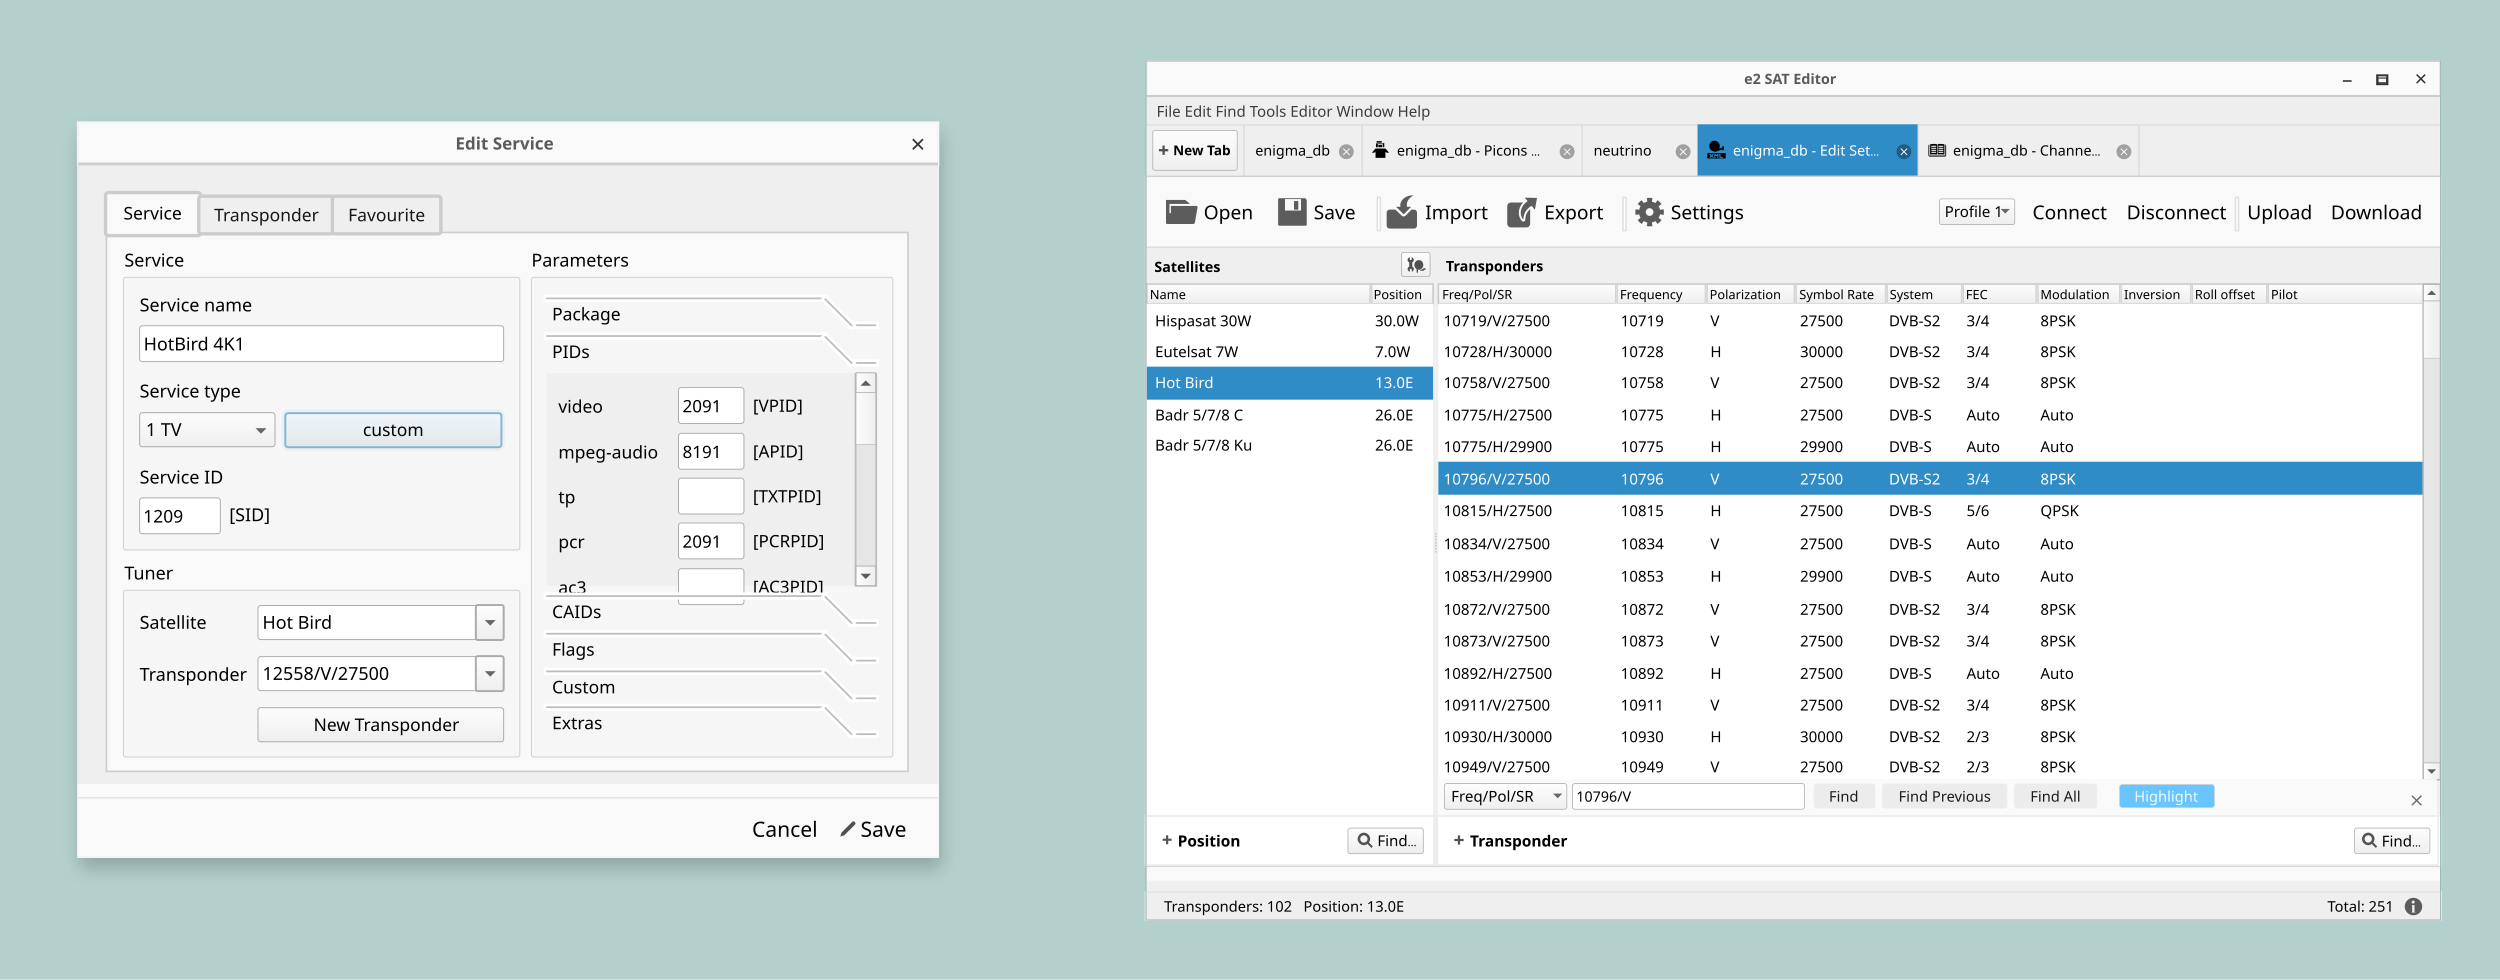
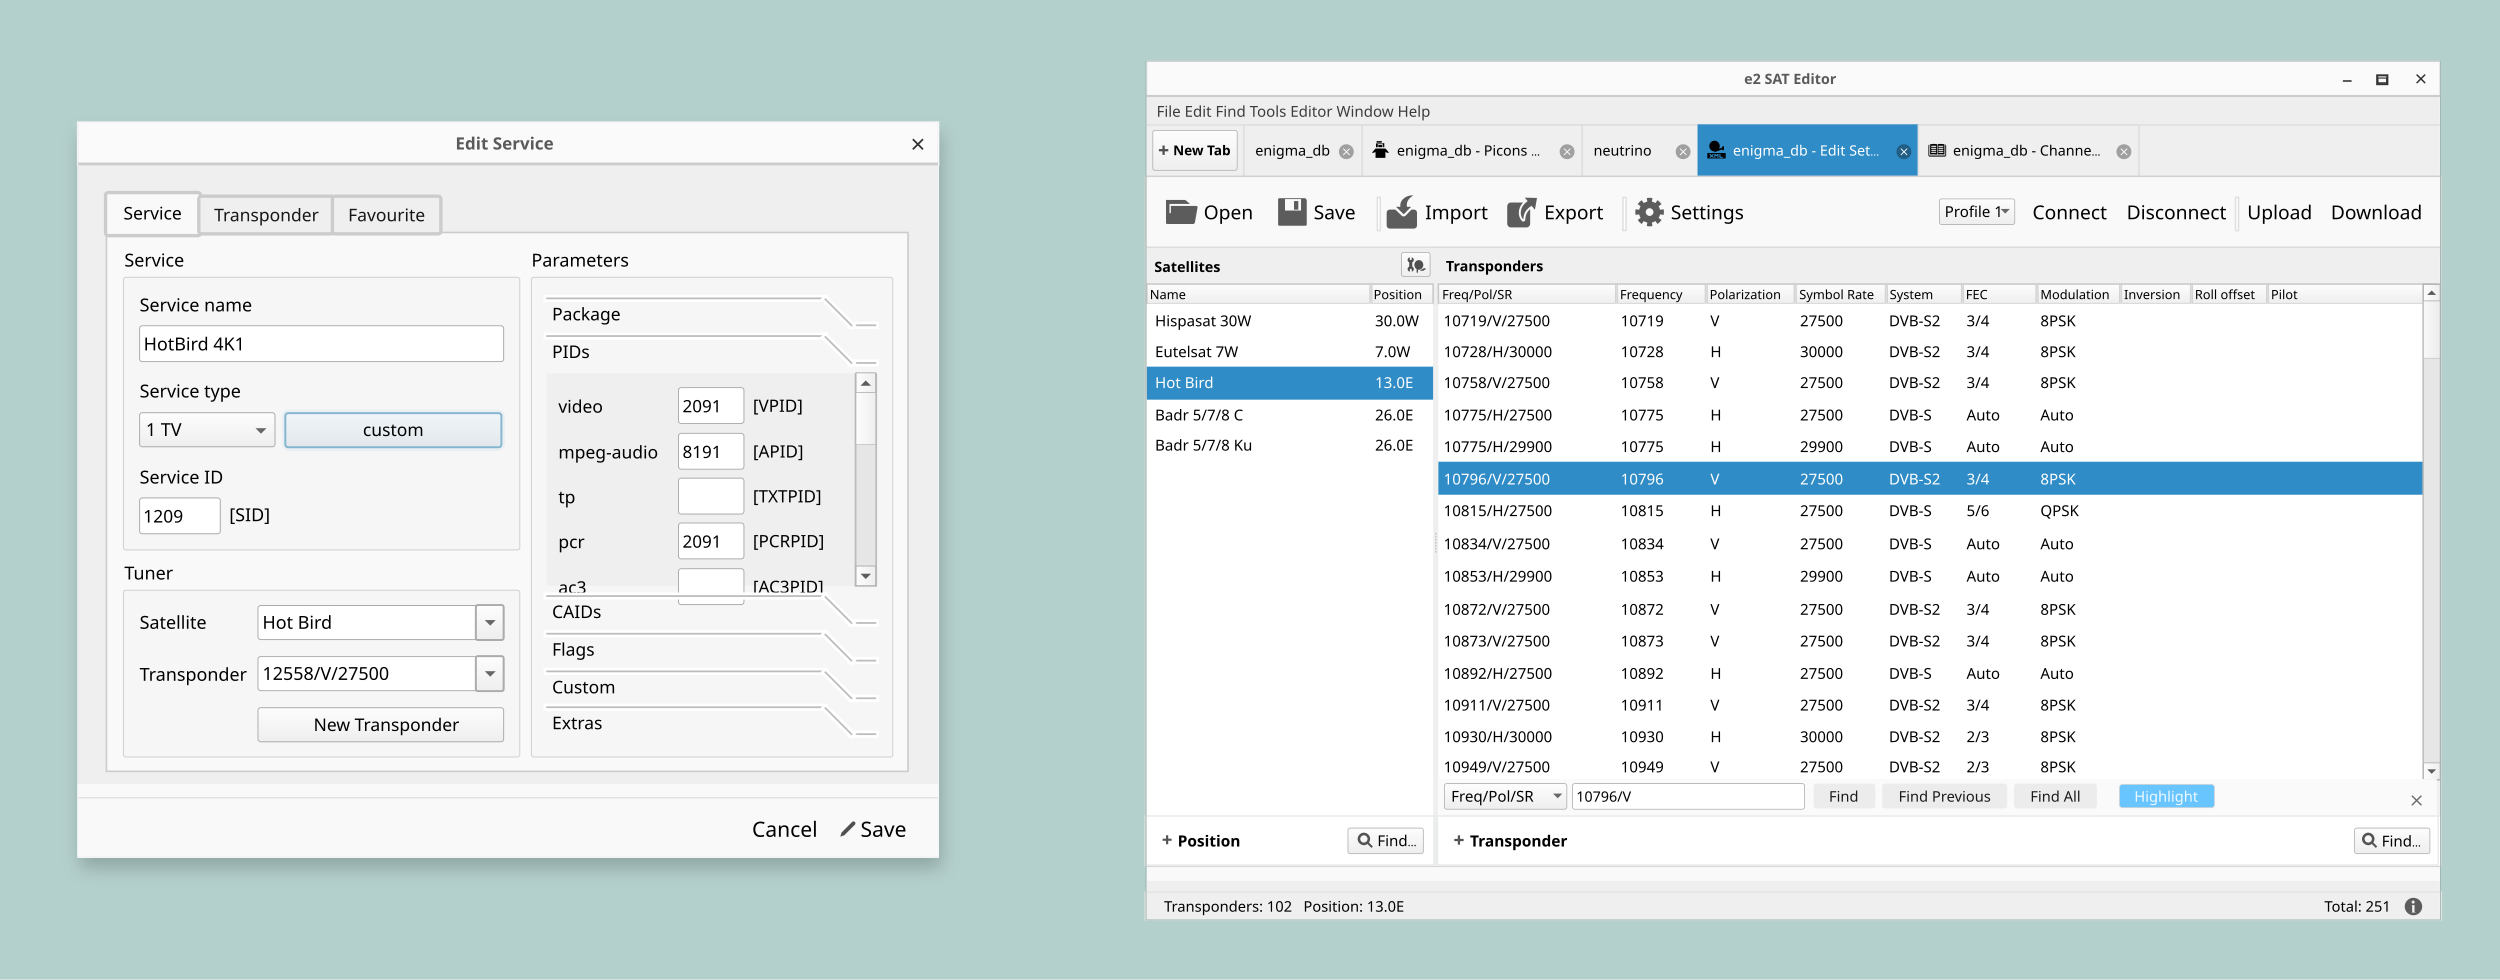
<svg xmlns="http://www.w3.org/2000/svg" viewBox="0 0 3318 1300" style="pointer-events:none;user-select:none;text-rendering:geometricprecision">
  <defs>
    <symbol id="aad">
      <path d="M37.75 37.75h18.127v-11.5h-18.127c0 0 0-18.127 0-18.127h-11.5v18.127c0 0-18.127 0-18.127 0v11.5h18.127c0 0 0 18.127 0 18.127h11.5v-18.127z" />
    </symbol>
    <symbol id="cbw">
      <path d="M60 14.973l-3-0.522v35.716c-3.141-0.28-8.021-0.667-11-0.667-0.95 0-2.094 0.039-3.312 0.102-0.962 0.036-2.014 0.106-3.059 0.191-2.678 0.191-5.264 0.428-6.629 0.559v-35.901c0 0 6.61-1.451 9.963-1.451 4 0 14.037 1.451 14.037 1.451l3.001 0.522c1.769 0.819 2.999 2.61 2.999 4.687v32.68c0 2.848-2.312 5.16-5.16 5.16h-51.68c-2.848 0-5.16-2.312-5.16-5.16v-32.68c0-2.077 1.23-3.869 3-4.687l3-0.522c0 0 10.037-1.451 14.037-1.451 3.353 0 9.963 1.451 9.963 1.451v35.901c-1.366-0.131-3.951-0.368-6.629-0.559-1.045-0.085-2.097-0.155-3.059-0.191-1.218-0.063-2.362-0.102-3.312-0.102-2.979 0-7.859 0.387-11 0.667v-35.716l-3 0.522v38.765h56v-38.765zM28.5 42.5c0-1.104-0.896-2-2-2h-14c-1.104 0-2 0.896-2 2s0.896 2 2 2h14c1.104 0 2-0.896 2-2zM53.5 42.5c0-1.104-0.896-2-2-2h-14c-1.104 0-2 0.896-2 2s0.896 2 2 2h14c1.104 0 2-0.896 2-2zM28.5 35.5c0-1.104-0.896-2-2-2h-14c-1.104 0-2 0.896-2 2s0.896 2 2 2h14c1.104 0 2-0.896 2-2zM53.5 35.5c0-1.104-0.896-2-2-2h-14c-1.104 0-2 0.896-2 2s0.896 2 2 2h14c1.104 0 2-0.896 2-2zM28.5 28.5c0-1.104-0.896-2-2-2h-14c-1.104 0-2 0.896-2 2s0.896 2 2 2h14c1.104 0 2-0.896 2-2zM53.5 28.5c0-1.104-0.896-2-2-2h-14c-1.104 0-2 0.896-2 2s0.896 2 2 2h14c1.104 0 2-0.896 2-2zM28.5 21.5c0-1.104-0.896-2-2-2h-14c-1.104 0-2 0.896-2 2s0.896 2 2 2h14c1.104 0 2-0.896 2-2zM53.5 21.5c0-1.104-0.896-2-2-2h-14c-1.104 0-2 0.896-2 2s0.896 2 2 2h14c1.104 0 2-0.896 2-2z" />
    </symbol>
    <symbol id="cce">
      <path d="M62.328 7.276l-5.604-5.604-24.724 24.724c0 0-24.724-24.724-24.724-24.724l-5.604 5.604 24.724 24.724c0 0-24.724 24.724-24.724 24.724l5.604 5.604 24.724-24.724c0 0 24.724 24.724 24.724 24.724l5.604-5.604-24.724-24.724c0 0 24.724-24.724 24.724-24.724z" />
    </symbol>
    <symbol id="edt">
      <path d="M13.624 42.251l33.207-33.269c1.948-1.951 5.432-1.635 7.775 0.704 2.344 2.34 2.666 5.823 0.719 7.774l-33.207 33.269-12.724 4.254 4.23-12.732z" />
    </symbol>
    <symbol id="ees">
      <path d="M32.032 50.518c-4.79-2.886-8.032-8.409-8.032-14.742 0-9.314 7.011-16.876 15.648-16.876 8.636 0 15.647 7.562 15.647 16.876s-7.011 16.875-15.647 16.875c-0.924 0-1.828-0.086-2.709-0.252l-0.191 10.501-4.943-0.144 0.227-12.238zM6.057 26.78c-0.001-0.001 0.023 14.969 0.023 14.969-0.866 0.414-1.706 0.922-2.43 1.563-4.358 3.853-4.35 10.108 0.019 13.972 0.971 0.858 2.137 1.495 3.319 1.965l1.369-0.931-0.011-7.239c-0.001-0.885 0.89-1.557 1.892-1.556 0 0 2.771 0.003 2.771 0.003 0.536 0.001 1.068 0.166 1.418 0.476 0.306 0.27 0.483 0.677 0.484 1.091 0 0 0.011 7.016 0.011 7.016l1.416 0.908c0.975-0.446 1.946-0.994 2.763-1.716 4.357-3.853 4.35-10.108-0.019-13.972-0.727-0.643-1.569-1.153-2.438-1.57l-0.023-14.969c0.866-0.414 1.706-0.923 2.43-1.563 4.358-3.853 4.35-10.108-0.019-13.972-0.895-0.791-1.965-1.383-3.043-1.844l-1.393 0.921 0.010 6.793c0.002 0.875-0.84 1.502-1.829 1.501 0 0-2.897-0.003-2.897-0.003-0.992-0.002-1.837-0.634-1.839-1.511 0 0-0.010-6.794-0.010-6.794l-1.392-0.918c-1.078 0.459-2.146 1.048-3.039 1.838-4.357 3.853-4.35 10.108 0.019 13.972 0.727 0.642 1.569 1.153 2.438 1.57zM50.271 51.811l-0.523-0.46-5.453 3.436 0.662 1.988 5.986-1.196c1.277 1.246 2.819 1.484 3.871 0.785-0.004 0.002 7.388-4.581 7.388-4.581 0.786-0.485 1.326-1.441 1.398-2.711 0.046-0.806-0.219-1.238-0.491-1.487-0.236-0.215-0.539-0.342-0.917-0.337-0.336 0.004-0.81 0.167-1.33 0.351-0.245 0.086-0.508 0.175-0.77 0.205-0.142 0.017-0.286 0.022-0.415-0.049-1.014-0.553-2.017-0.529-2.787-0.049l-6.619 4.105z" />
    </symbol>
    <symbol id="fft">
      <path d="M56.256 31.057h-42.438c-7.074 0-12.818 5.744-12.818 12.818v61.295c0 7.074 5.744 12.818 12.818 12.818h54.476c7.075 0 12.818-5.744 12.818-12.818v-51.051c-16.616 14.040-16.649 30.281-17.025 36.965-0.151 2.687-1.869 5.034-4.385 5.99s-5.359 0.343-7.257-1.565c-14.421-14.502-16.181-43.133 3.811-64.452zM57.293 90.694c-14.624-14.705-13.039-45.988 15.234-64.344l-10.365-12.362 42.838 1.084-7.263 41.344-11.808-14.082c-28.127 16.992-28.15 39.728-28.636 48.36z" />
    </symbol>
    <symbol id="fgt">
      <path d="M87.8 55.714h8.488c5.912 0 10.712 4.753 10.712 10.606v45.074c0 5.854-4.8 10.606-10.712 10.606h-84.576c-5.912 0-10.712-4.752-10.712-10.606v-45.074c0-5.853 4.8-10.606 10.712-10.606h19.788l22.5 21.827c1.413 1.374 4.32 2.133 6.3 2.109 1.98-0.023 4.821-0.828 6.2-2.236l21.3-21.7zM93.982 6.385c-17.881-3.082-49.582 12.531-44.921 39.525h-15.517l27.127 26.376 25.847-26.376h-14.41c-4.833-24.162 15.844-35.121 21.874-39.525z" />
    </symbol>
    <symbol id="fho">
      <path d="M32 62.5c-16.833 0-30.5-13.667-30.5-30.5s13.667-30.5 30.5-30.5v9.611c-0.352-0.073-0.717-0.111-1.090-0.111-2.99 0-5.42 2.43-5.42 5.41 0 2.99 2.43 5.42 5.42 5.42 0.373 0 0.738-0.038 1.090-0.111v5.111l-7.44 0.18 2.82 1.23v22.7l-2.82 2.060h7.44v9.5zM32 11.111v-9.611c16.833 0 30.5 13.667 30.5 30.5s-13.667 30.5-30.5 30.5v-9.5h9.46l-5.76-2.060v-24.2l-3.7 0.090v-5.111c2.46-0.506 4.32-2.693 4.32-5.309 0-2.607-1.86-4.793-4.32-5.299z" />
    </symbol>
    <symbol id="fin">
      <path d="M21 42.973h89.077c2.783 0 4.643 2.26 4.153 5.042l-9.34 52.943c-0.491 2.783-3.149 5.042-5.932 5.042h-91.118c-2.119 0-3.84-1.721-3.84-3.84v-80.16h67.2l16.8 14h-72v32h5v-25.027z" />
    </symbol>
    <symbol id="fje">
      <path d="M114 22v86.16c0 2.119-1.721 3.84-3.84 3.84h-92.32c-2.119 0-3.84-1.721-3.84-3.84v-88.32c0-2.119 1.721-3.84 3.84-3.84h91.16l5 6zM94 59.014v-40h-56v40h56zM84.5 26v30h-15v-30h15z" />
    </symbol>
    <symbol id="pkw">
      <path d="M14.762 29.23h34.49c0 0 13.928 14.478 11.463 15.596-1.067 0.483-6.127-1.117-11.524-3.087v20.261h-34.389v-20.253c-5.389 1.967-10.437 3.562-11.502 3.079-2.465-1.118 11.462-15.596 11.462-15.596zM36.774 11.359h-20.475v13.19h6.364v-10.552h14.111v-2.638zM38.538 16.635h-14.111v7.914h14.111v-7.914zM45.299 10.4v14.149h-4.283v-9.233h-2.478v-4.916h6.761zM36.632 3.482h-18.173v5.276h18.173v-5.276z" />
    </symbol>
    <symbol id="slh">
      <path d="M40.023 45.152c-3.477 2.591-7.729 4.192-12.407 4.221-10.406 0.066-20.276-8.26-21.806-18.699-1.731-11.814 7.58-24.164 20.12-25.040 0.561-0.039 1.124-0.055 1.686-0.053 10 0.095 19.38 7.75 21.337 17.619 1.156 5.829-0.437 11.92-3.87 16.758l13.82 13.819-5.128 5.128-13.752-13.753zM27.395 14.645c-6.236 0.060-12 5.17-12.677 11.431-0.588 5.436 2.691 11.076 7.773 13.229 6.62 2.806 15.346-1.167 17.352-8.391 2.055-7.404-3.759-16.031-12.032-16.265-0.139-0.003-0.278-0.004-0.416-0.004z" />
    </symbol>
    <symbol id="sms">
      <path d="M73.934 15.359c-6.491-1.302-13.177-1.302-19.668 0 0.828 4.128 1.452 8.287 1.871 12.477-4.352 0.948-8.5 2.666-12.249 5.073-2.666-3.259-5.165-6.641-7.499-10.146-5.511 3.67-10.238 8.397-13.908 13.908 3.505 2.334 6.887 4.834 10.146 7.499-2.407 3.749-4.125 7.897-5.073 12.249-4.19-0.419-8.349-1.043-12.477-1.871-1.303 6.491-1.303 13.177 0 19.668 4.128-0.828 8.287-1.452 12.477-1.871 0.948 4.352 2.666 8.501 5.073 12.249-3.259 2.666-6.641 5.165-10.146 7.499 3.67 5.511 8.397 10.238 13.908 13.908 2.334-3.505 4.833-6.887 7.499-10.146 3.749 2.407 7.897 4.125 12.249 5.074-0.419 4.189-1.043 8.348-1.871 12.476 6.491 1.303 13.177 1.303 19.668 0-0.828-4.128-1.452-8.287-1.871-12.476 4.352-0.949 8.5-2.667 12.249-5.074 2.666 3.259 5.165 6.641 7.499 10.146 5.511-3.67 10.238-8.397 13.908-13.908-3.505-2.334-6.887-4.833-10.146-7.499 2.407-3.748 4.125-7.897 5.073-12.249 4.19 0.419 8.349 1.043 12.477 1.871 1.303-6.491 1.303-13.177 0-19.668-4.128 0.828-8.287 1.452-12.477 1.871-0.948-4.352-2.666-8.5-5.073-12.249 3.259-2.665 6.641-5.165 10.146-7.499-3.67-5.511-8.397-10.238-13.908-13.908-2.334 3.505-4.833 6.887-7.499 10.146-3.749-2.407-7.897-4.125-12.249-5.073 0.419-4.19 1.043-8.349 1.871-12.477zM64.1 50.882c7.451 0 13.5 6.049 13.5 13.5s-6.049 13.5-13.5 13.5c-7.451 0-13.5-6.049-13.5-13.5s6.049-13.5 13.5-13.5z" />
    </symbol>
    <symbol id="tnw">
      <path d="M64 64v-19h-64v19h64zM38.975 58.253l0.001 1.834c0.001 1.076-0.872 1.949-1.947 1.949s-1.949-0.873-1.95-1.949l-0.002-6.41-1.968 1.774c-0.407 0.367-0.947 0.542-1.48 0.524-0.533 0.018-1.073-0.157-1.48-0.524l-1.968-1.774-0.003 6.41c0 1.076-0.874 1.949-1.949 1.949s-1.948-0.873-1.948-1.949l0.002-5.24h-6.669l4.099 3.89c0.751 0.713 0.751 1.869 0.002 2.581-0.75 0.711-1.968 0.71-2.719-0.002l-4.104-3.895-4.104 3.895c-0.751 0.712-1.969 0.713-2.719 0.002-0.75-0.712-0.749-1.868 0.002-2.581l4.104-3.895-4.104-3.895c-0.751-0.712-0.752-1.868-0.002-2.58s1.968-0.711 2.719 0.002l4.104 3.895 4.104-3.895c0.751-0.713 1.969-0.713 2.719-0.002 0.749 0.712 0.749 1.868-0.002 2.58l-4.099 3.89h6.669l0.002-5.24c0-0.024 0.001-0.048 0.002-0.072-0.031-0.488 0.159-0.985 0.571-1.356 0.276-0.249 0.614-0.408 0.97-0.477 0.131-0.028 0.267-0.043 0.406-0.043 0.058 0 0.115 0.002 0.172 0.007 0.454 0.033 0.899 0.206 1.247 0.52l3.976 3.583 3.975-3.583c0.348-0.314 0.793-0.487 1.248-0.52 0.056-0.005 0.114-0.007 0.171-0.007 0.14 0 0.276 0.015 0.407 0.043 0.356 0.069 0.694 0.228 0.97 0.477 0.412 0.371 0.602 0.868 0.571 1.356 0.001 0.024 0.001 0.048 0.001 0.072l0.003 8.646h2.912l0.003-8.83c0-1.076 0.874-1.949 1.949-1.949s1.948 0.873 1.948 1.949l-0.004 8.839 6.372 0.002c0.993 0.001 1.798 0.807 1.798 1.799 0 0.993-0.805 1.798-1.798 1.798l-8.471-0.003c-0.992 0-1.798-0.806-1.798-1.799l0.001-1.796h-2.912zM25.286 39.498c-0.095 0.001-0.19 0.002-0.286 0.002-10.072 0-18.25-8.402-18.25-18.75s8.178-18.75 18.25-18.75c10.072 0 18.25 8.402 18.25 18.75 0 3.307-0.835 6.416-2.301 9.115l11.051-4.023v-3.071c0-0.828 0.672-1.5 1.5-1.5h3c0.828 0 1.5 0.672 1.5 1.5v11c0 0.828-0.672 1.5-1.5 1.5h-3c-0.828 0-1.5-0.672-1.5-1.5v-1.543l-25.926 9.436-0.788-2.166z" />
    </symbol>
    <symbol id="aol">
      <path d="M32 45.423l26.667-26.846h-53.334l26.667 26.846z" />
    </symbol>
    <linearGradient id="bpf" x1="0" y1="0" x2="0" y2="1">
      <stop offset="0" style="stop-color:#fdfdfd" />
      <stop offset="1" style="stop-color:#eee" />
    </linearGradient>
    <linearGradient id="bqf" x1="0" y1="0" x2="1" y2="0">
      <stop offset="0" style="stop-color:#fdfdfd" />
      <stop offset="1" style="stop-color:#eee" />
    </linearGradient>
    <filter id="mrf" color-interpolation-filters="sRGB">
      <feDropShadow dx="-3" dy="12" stdDeviation="20" flood-opacity="0.2" />
      <feDropShadow dx="3" dy="12" stdDeviation="10" flood-opacity="0.2" />
    </filter>
  </defs>
  <rect x="0" y="0" width="3318" height="1300" style="fill:#b4d0cd" />
  <g transform="matrix(1.19,0,0,1.19,102,161)" style="font-family:'Sans-Serif',system-ui,sans-serif">
    <rect x="1" y="1" width="960" height="820" rx="0" style="fill:#efefef;stroke:#acc6c3;stroke-width:1px;filter:url(#mrf)" />
    <rect x="1" y="1" width="960" height="48" rx="0" style="fill:#fafafa;stroke:#e8e8e8;stroke-width:2px;clip-path:inset(1px 1px 0px)" />
    <rect x="1" y="47" width="960" height="1" style="fill:none;stroke:#cbcdcc;stroke-width:2px;clip-path:inset(0px 1px 1.1px)" />
    <text x="-1" y="3.5" dx="478" dy="28" text-anchor="middle" style="font-family:'Sans-Serif',system-ui,sans-serif;font-weight:bold;font-size:19px;fill:#5a5a5a">Edit Service</text>
    <g transform="matrix(0.707,0.707,-0.707,0.707,938,15)">
      <rect x="0" y="7" width="15" height="1" style="fill:none;stroke:#333;stroke-width:1px" />
      <rect x="7" y="0" width="1" height="15" style="fill:none;stroke:#333;stroke-width:1px" />
    </g>
    <rect x="33" y="124" width="894" height="601" rx="0" style="fill:#f9f9f9;fill-opacity:1;stroke:#ccc;stroke-opacity:1;stroke-width:1.8px" />
    <g style="clip-path:none">
      <rect x="32" y="79.5" width="106" height="48" rx="3" style="fill:#f9f9f9;stroke:#ccc;stroke-width:3.8px;clip-path:inset(1.5px 1.5px 4.2px)" />
      <text x="38.5" y="87.5" dx="46" dy="22" text-anchor="middle" style="font-size:19.5px;letter-spacing:normal;fill:#000">Service</text>
    </g>
    <g style="clip-path:none">
      <rect x="136" y="83.5" width="151" height="42" rx="3" style="fill:#efefef;stroke:#ccc;stroke-width:3.8px;clip-path:inset(1.5px 1.5px 4.2px 4.2px)" />
      <text x="131.5" y="89.5" dx="80" dy="22" text-anchor="middle" style="font-size:19.5px;letter-spacing:normal;fill:#000;fill-opacity:0.9">Transponder</text>
    </g>
    <g style="clip-path:none">
      <rect x="285" y="83.5" width="121" height="42" rx="3" style="fill:#efefef;stroke:#ccc;stroke-width:3.8px;clip-path:inset(1.5px 1.5px 4.2px 4.2px)" />
      <text x="278.5" y="89.5" dx="67" dy="22" text-anchor="middle" style="font-size:19.5px;letter-spacing:normal;fill:#000;fill-opacity:0.9">Favourite</text>
    </g>
    <rect x="52" y="174" width="442" height="304" rx="2.5" style="fill:#000;fill-opacity:0.015;stroke:#000;stroke-opacity:0.15;stroke-width:1.2px" />
    <text x="43" y="145" dx="10" dy="17" style="font-size:20px;letter-spacing:normal;fill:#000">Service</text>
    <text x="70" y="190" dy="22" style="font-size:20px;fill:#000">Service name</text>
    <rect x="70" y="228" width="406" height="40" rx="3" style="fill:#fff;stroke:#ababab;stroke-opacity:1;stroke-width:1.1px;clip-path:none" />
    <text x="70.5" y="232.5" dx="4" dy="23" style="font-size:20px;fill:#000">HotBird 4K1</text>
    <text x="70" y="286" dy="22" style="font-size:20px;fill:#000">Service type</text>
    <rect x="70" y="325" width="151" height="38" rx="3" style="fill:url(#bpf);stroke:#ababab;stroke-width:1.1px;filter:none" />
    <text x="65" y="329" dx="12" dy="22" style="font-size:20px;word-spacing:8px;fill:#000">1 TV</text>
    <rect x="198.5" y="334" width="24" height="24" rx="8" style="fill:none;stroke:none;stroke-opacity:0.06;stroke-width:2px" />
    <g style="fill:#676767" transform="matrix(0.23,0,0,0.23,198,338)">
      <use href="#aol" />
    </g>
    <rect x="232.5" y="325.5" width="241" height="38" rx="3" style="fill:url(#bpf);stroke:#8bb9d1;stroke-width:2.2px;filter:none" />
    <rect x="228.5" y="321.5" width="249" height="46" rx="8" style="fill:#308cc6;fill-opacity:0.07" />
    <text x="299" y="331" dx="20" dy="20" style="font-size:19.5px;word-spacing:8px;fill:#000">custom</text>
    <text x="70" y="382" dy="22" style="font-size:20px;fill:#000">Service ID</text>
    <rect x="70" y="420" width="90" height="40" rx="3" style="fill:#fff;stroke:#ababab;stroke-opacity:1;stroke-width:1.1px;clip-path:none" />
    <text x="70" y="424.5" dx="4" dy="23" style="font-size:19.5px;fill:#000">1209</text>
    <text x="170" y="423" dy="23" style="font-size:20px;fill:#000">[SID]</text>
    <rect x="52" y="523" width="442" height="186" rx="2.5" style="fill:#000;fill-opacity:0.015;stroke:#000;stroke-opacity:0.15;stroke-width:1.2px" />
    <text x="43" y="494" dx="10" dy="17" style="font-size:20px;letter-spacing:normal;fill:#000">Tuner</text>
    <text x="70" y="544" dy="22" style="font-size:20px;fill:#000">Satellite</text>
    <rect x="202" y="540" width="274" height="38" rx="3" style="fill:#fff;stroke:#ababab;stroke-width:1.1px;filter:none" />
    <text x="195" y="544" dx="12" dy="22" style="font-size:20px;fill:#000">Hot Bird</text>
    <rect x="445" y="539.5" width="31" height="39" rx="2.2" style="fill:url(#bpf);stroke:#ababab;stroke-width:2.2px;clip-path:inset(1.3px 1.1px 1.3px 0px)" />
    <rect x="454.2" y="548" width="24" height="24" rx="8" style="fill:none;stroke:none;stroke-opacity:0.06;stroke-width:2px" />
    <g style="fill:#676767" transform="matrix(0.23,0,0,0.23,453.7,552)">
      <use href="#aol" />
    </g>
    <text x="70" y="602" dy="22" style="font-size:20px;fill:#000">Transponder</text>
    <rect x="202" y="597" width="274" height="38" rx="3" style="fill:#fff;stroke:#ababab;stroke-width:1.1px;filter:none" />
    <text x="195" y="601" dx="12" dy="22" style="font-size:20px;fill:#000">12558/V/27500</text>
    <rect x="445" y="596.5" width="31" height="39" rx="2.2" style="fill:url(#bpf);stroke:#ababab;stroke-width:2.2px;clip-path:inset(1.3px 1.1px 1.3px 0px)" />
    <rect x="454.2" y="605" width="24" height="24" rx="8" style="fill:none;stroke:none;stroke-opacity:0.06;stroke-width:2px" />
    <g style="fill:#676767" transform="matrix(0.23,0,0,0.23,453.7,609)">
      <use href="#aol" />
    </g>
    <rect x="202" y="654" width="274" height="38" rx="3" style="fill:url(#bpf);stroke:#ababab;stroke-width:1.1px;filter:none" />
    <text x="244" y="659" dx="20" dy="21" style="font-size:19.5px;fill:#000">New Transponder</text>
    <rect x="507" y="174" width="403" height="535" rx="2.5" style="fill:#000;fill-opacity:0.015;stroke:#000;stroke-opacity:0.15;stroke-width:1.2px" />
    <text x="497" y="145" dx="10" dy="17" style="font-size:20px;letter-spacing:normal;fill:#000">Parameters</text>
    <rect x="522" y="195" width="314" height="5" style="fill:#bdbdbd;stroke:#fff;stroke-width:3px;clip-path:inset(3px 3px 1px)" />
    <rect x="861" y="225" width="32" height="5" style="fill:#bdbdbd;stroke:#fff;stroke-width:3px;clip-path:inset(3px 3px 1px 2px)" />
    <rect x="222" y="-222" width="46" height="5" style="fill:#bdbdbd;stroke:#fff;stroke-width:3px;clip-path:inset(3px 3px 1px)" transform="matrix(0.707,0.707,-0.707,0.707,521,195)" />
    <text x="522" y="196" dx="8" dy="26" style="font-size:19.5px;fill:#000">Package</text>
    <rect x="522" y="237" width="314" height="5" style="fill:#bdbdbd;stroke:#fff;stroke-width:3px;clip-path:inset(3px 3px 1px)" />
    <rect x="861" y="267" width="32" height="5" style="fill:#bdbdbd;stroke:#fff;stroke-width:3px;clip-path:inset(3px 3px 1px 2px)" />
    <rect x="222" y="-222" width="46" height="5" style="fill:#bdbdbd;stroke:#fff;stroke-width:3px;clip-path:inset(3px 3px 1px)" transform="matrix(0.707,0.707,-0.707,0.707,521,237)" />
    <text x="522" y="238" dx="8" dy="26" style="font-size:19.5px;fill:#000">PIDs</text>
    <g style="clip-path:inset(0px 0px 22px)">
      <rect x="524" y="281" width="367" height="237" style="fill:#efefef;fill-opacity:1" />
      <text x="537" y="303" dy="22" style="font-size:19.5px;fill:#000">video</text>
      <rect x="671" y="297" width="73" height="40" rx="3" style="fill:#fff;stroke:#ababab;stroke-opacity:1;stroke-width:1.1px;clip-path:none" />
      <text x="671.5" y="301.5" dx="4" dy="23" style="font-size:19px;fill:#000">2091</text>
      <text x="754" y="301" dy="23" style="font-size:19px;fill:#000">[VPID]</text>
      <text x="537" y="354" dy="22" style="font-size:19.5px;fill:#000">mpeg-audio</text>
      <rect x="671" y="348" width="73" height="40" rx="3" style="fill:#fff;stroke:#ababab;stroke-opacity:1;stroke-width:1.1px;clip-path:none" />
      <text x="671.5" y="352.5" dx="4" dy="23" style="font-size:19px;fill:#000">8191</text>
      <text x="754" y="352" dy="23" style="font-size:19px;fill:#000">[APID]</text>
      <text x="537" y="404" dy="22" style="font-size:19.5px;fill:#000">tp</text>
      <rect x="671" y="398" width="73" height="40" rx="3" style="fill:#fff;stroke:#ababab;stroke-opacity:1;stroke-width:1.1px;clip-path:none" />
      <text x="754" y="402" dy="23" style="font-size:19px;fill:#000">[TXTPID]</text>
      <text x="537" y="454" dy="22" style="font-size:19.5px;fill:#000">pcr</text>
      <rect x="671" y="448" width="73" height="40" rx="3" style="fill:#fff;stroke:#ababab;stroke-opacity:1;stroke-width:1.1px;clip-path:none" />
      <text x="671.5" y="452.5" dx="4" dy="23" style="font-size:19px;fill:#000">2091</text>
      <text x="754" y="452" dy="23" style="font-size:19px;fill:#000">[PCRPID]</text>
      <text x="537" y="505" dy="22" style="font-size:19.5px;fill:#000">ac3</text>
      <rect x="671" y="499" width="73" height="40" rx="3" style="fill:#fff;stroke:#ababab;stroke-opacity:1;stroke-width:1.1px;clip-path:none" />
      <text x="754" y="503" dy="23" style="font-size:19px;fill:#000">[AC3PID]</text>
    </g>
    <g style="clip-path:inset(1px 1px 1px 0px)">
      <rect x="868.5" y="282" width="23" height="236" style="fill:#e6e6e6;stroke:#bcbcbc;stroke-width:2px" />
      <rect x="869" y="280.5" width="22" height="22" style="fill:url(#bqf);stroke:#ababab" rx="0" />
      <g transform="matrix(0.22,0,0,-0.22,872.8,299)">
        <use href="#aol" style="fill:#5c5c5c" />
      </g>
      <rect x="869" y="496" width="22" height="22" style="fill:url(#bqf);stroke:#ababab" rx="0" />
      <g transform="matrix(0.22,0,0,0.22,872.8,500.5)">
        <use href="#aol" style="fill:#5c5c5c" />
      </g>
      <rect x="869" y="302.5" width="22" height="58" rx="0" style="fill:url(#bqf);fill-opacity:1;stroke:#ababab;stroke-opacity:0.6" />
    </g>
    <rect x="522" y="527" width="314" height="5" style="fill:#bdbdbd;stroke:#fff;stroke-width:3px;clip-path:inset(3px 3px 1px)" />
    <rect x="861" y="557" width="32" height="5" style="fill:#bdbdbd;stroke:#fff;stroke-width:3px;clip-path:inset(3px 3px 1px 2px)" />
    <rect x="222" y="-222" width="46" height="5" style="fill:#bdbdbd;stroke:#fff;stroke-width:3px;clip-path:inset(3px 3px 1px)" transform="matrix(0.707,0.707,-0.707,0.707,521,527)" />
    <text x="522" y="528" dx="8" dy="26" style="font-size:19.5px;fill:#000">CAIDs</text>
    <rect x="522" y="569" width="314" height="5" style="fill:#bdbdbd;stroke:#fff;stroke-width:3px;clip-path:inset(3px 3px 1px)" />
    <rect x="861" y="599" width="32" height="5" style="fill:#bdbdbd;stroke:#fff;stroke-width:3px;clip-path:inset(3px 3px 1px 2px)" />
    <rect x="222" y="-222" width="46" height="5" style="fill:#bdbdbd;stroke:#fff;stroke-width:3px;clip-path:inset(3px 3px 1px)" transform="matrix(0.707,0.707,-0.707,0.707,521,569)" />
    <text x="522" y="570" dx="8" dy="26" style="font-size:19.5px;fill:#000">Flags</text>
    <rect x="522" y="611" width="314" height="5" style="fill:#bdbdbd;stroke:#fff;stroke-width:3px;clip-path:inset(3px 3px 1px)" />
    <rect x="861" y="641" width="32" height="5" style="fill:#bdbdbd;stroke:#fff;stroke-width:3px;clip-path:inset(3px 3px 1px 2px)" />
    <rect x="222" y="-222" width="46" height="5" style="fill:#bdbdbd;stroke:#fff;stroke-width:3px;clip-path:inset(3px 3px 1px)" transform="matrix(0.707,0.707,-0.707,0.707,521,611)" />
    <text x="522" y="612" dx="8" dy="26" style="font-size:19.5px;fill:#000">Custom</text>
    <rect x="522" y="651" width="314" height="5" style="fill:#bdbdbd;stroke:#fff;stroke-width:3px;clip-path:inset(3px 3px 1px)" />
    <rect x="861" y="681" width="32" height="5" style="fill:#bdbdbd;stroke:#fff;stroke-width:3px;clip-path:inset(3px 3px 1px 2px)" />
    <rect x="222" y="-222" width="46" height="5" style="fill:#bdbdbd;stroke:#fff;stroke-width:3px;clip-path:inset(3px 3px 1px)" transform="matrix(0.707,0.707,-0.707,0.707,521,651)" />
    <text x="522" y="652" dx="8" dy="26" style="font-size:19.5px;fill:#000">Extras</text>
    <rect x="1" y="739" width="960" height="81" rx="0" style="fill:#f9f9f9;clip-path:inset(15px 0px 0px)" />
    <text x="727" y="764" dx="26" dy="34" style="font-size:23.5px;fill:#000">Cancel</text>
    <g transform="matrix(0.36,0,0,0.36,848,778)">
      <use href="#edt" style="fill:#505050" />
    </g>
    <text x="848" y="764" dx="26" dy="34" style="font-size:23.5px;fill:#000">Save</text>
    <rect x="1" y="754" width="960" height="1.1" style="fill:#d7d7d9" />
    <rect x="1" y="1" width="960" height="820" rx="0" style="fill:none;stroke:#f9f9f9;stroke-width:1px" />
  </g>
  <g style="font-family:'Sans-Serif',system-ui,sans-serif">
    <rect x="1521" y="81" width="1718" height="1140" rx="0" style="fill:#f9f9f9;stroke:#acc6c3;stroke-width:1px" />
    <rect x="1522" y="81" width="1716" height="48" rx="0" style="fill:#fafafa;stroke:#e8e8e8;stroke-width:2px;clip-path:inset(1px 1px 0px)" />
    <rect x="1521" y="127" width="1718" height="1" style="fill:none;stroke:#cbcdcc;stroke-width:2px;clip-path:inset(0px 1px 1.1px)" />
    <text x="1519" y="83.5" dx="857" dy="28" text-anchor="middle" style="font-family:'Sans-Serif',system-ui,sans-serif;font-weight:bold;font-size:19px;fill:#5a5a5a">e2 SAT Editor</text>
    <rect x="3110" y="107" width="10.5" height="1" style="fill:none;stroke:#333;stroke-width:1.1px" />
    <g transform="matrix(0.9,0,0,0.9,3155,100)">
      <rect x="0" y="0" width="15" height="13" style="fill:none;stroke:#333;stroke-width:3px;clip-path:inset(0px 0px 2px)" />
      <rect x="1" y="4" width="13" height="7" style="fill:none;stroke:#333;stroke-width:1.7px" />
    </g>
    <g transform="matrix(0.707,0.707,-0.707,0.707,3213,94)">
      <rect x="0" y="7" width="15" height="1" style="fill:none;stroke:#333;stroke-width:1px" />
      <rect x="7" y="0" width="1" height="15" style="fill:none;stroke:#333;stroke-width:1px" />
    </g>
    <rect x="1522" y="129" width="1716" height="36" style="fill:#eee" />
    <text x="1523" y="131" dx="12" dy="24" style="font-size:20px;word-spacing:15px;fill:#000;fill-opacity:0.75">File Edit Find Tools Editor Window Help</text>
    <rect x="1521" y="165.5" width="1718" height="1" style="fill:#e2e2e2;stroke:#dcdddd" />
    <rect x="1522" y="167" width="1716" height="67" style="fill:#efefef" />
    <rect x="1522" y="167" width="128" height="67" style="fill:#efefef" />
    <rect x="1530" y="173" width="112" height="53" rx="3" style="fill:url(#bpf);stroke:#ababab;stroke-width:1px" />
    <g transform="matrix(0.26,0,0,0.26,1536,191)">
      <use href="#aad" style="fill:#4f4f4f" />
    </g>
    <text x="1530" y="173" dx="27" dy="33" style="font-weight:bold;font-size:18px;fill:#000">New Tab</text>
    <rect x="1650" y="167" width="1" height="67" style="fill:#d5d6d6" />
    <rect x="1651" y="166" width="157" height="69" style="fill:#efefef;stroke:#dfdfdf;stroke-width:2px;clip-path:inset(1px 0px)" />
    <text x="1651" y="165.5" dx="15" dy="41" style="font-size:19px;fill:#000">enigma_db</text>
    <g transform="matrix(0.9,0,0,0.9,1781,195.5)">
      <rect rx="11" style="fill:#000;fill-opacity:0.33" height="22" width="22" x="-4.5" y="-4.5" />
      <g transform="matrix(0.17,0,0,0.17,1.2,1.2)">
        <use href="#cce" style="fill:#fff" />
      </g>
    </g>
    <rect x="1808" y="166" width="292" height="69" style="fill:#efefef;stroke:#dfdfdf;stroke-width:2px;clip-path:inset(1px 0px)" />
    <g transform="matrix(0.38,0,0,0.38,1820,186)">
      <use href="#pkw" style="fill:#000" />
    </g>
    <text x="1808" y="165.5" dx="46" dy="41" style="font-size:19px;fill:#000">enigma_db - Picons <tspan style="font-size:15px">…</tspan>
    </text>
    <g transform="matrix(0.9,0,0,0.9,2074,195.5)">
      <rect rx="11" style="fill:#000;fill-opacity:0.33" height="22" width="22" x="-4.5" y="-4.5" />
      <g transform="matrix(0.17,0,0,0.17,1.2,1.2)">
        <use href="#cce" style="fill:#fff" />
      </g>
    </g>
    <rect x="2100" y="166" width="154" height="69" style="fill:#efefef;stroke:#dfdfdf;stroke-width:2px;clip-path:inset(1px 0px)" />
    <text x="2100" y="165.5" dx="15" dy="41" style="font-size:19px;fill:#000">neutrino</text>
    <g transform="matrix(0.9,0,0,0.9,2228,195.5)">
      <rect rx="11" style="fill:#000;fill-opacity:0.33" height="22" width="22" x="-4.5" y="-4.5" />
      <g transform="matrix(0.17,0,0,0.17,1.2,1.2)">
        <use href="#cce" style="fill:#fff" />
      </g>
    </g>
    <rect x="2254" y="166" width="292" height="69" style="fill:#308cc6;stroke:#308cc6;stroke-width:2px;clip-path:inset(1px 0px)" />
    <g transform="matrix(0.38,0,0,0.38,2266,186)">
      <use href="#tnw" style="fill:#000" />
    </g>
    <text x="2254" y="165.5" dx="46" dy="41" style="font-size:19px;fill:#fff">enigma_db - Edit Set<tspan style="font-size:15px">…</tspan>
    </text>
    <g transform="matrix(0.9,0,0,0.9,2521,195.5)">
      <rect rx="11" style="fill:#000;fill-opacity:0.33" height="22" width="22" x="-4.5" y="-4.5" />
      <g transform="matrix(0.17,0,0,0.17,1.2,1.2)">
        <use href="#cce" style="fill:#fff" />
      </g>
    </g>
    <rect x="2546" y="166" width="293" height="69" style="fill:#efefef;stroke:#dfdfdf;stroke-width:2px;clip-path:inset(1px 0px)" />
    <g transform="matrix(0.38,0,0,0.38,2559,186)">
      <use href="#cbw" style="fill:#000" />
    </g>
    <text x="2546" y="165.5" dx="46" dy="41" style="font-size:19px;fill:#000">enigma_db - Channe<tspan style="font-size:15px">…</tspan>
    </text>
    <g transform="matrix(0.9,0,0,0.9,2813,195.5)">
      <rect rx="11" style="fill:#000;fill-opacity:0.33" height="22" width="22" x="-4.5" y="-4.5" />
      <g transform="matrix(0.17,0,0,0.17,1.2,1.2)">
        <use href="#cce" style="fill:#fff" />
      </g>
    </g>
    <rect x="2838" y="167" width="2" height="67" style="fill:#dfdfdf" />
    <rect x="1522" y="234" width="1716" height="95" style="fill:#f9f9f9" />
    <g transform="matrix(0.38,0,0,0.38,1546,257)">
      <use href="#fin" style="fill:#5c5c5c" />
    </g>
    <text x="1528.5" y="232" dx="69" dy="59" style="font-size:25.5px;fill:#000">Open</text>
    <g transform="matrix(0.38,0,0,0.38,1691,257)">
      <use href="#fje" style="fill:#5c5c5c" />
    </g>
    <text x="1674.5" y="232" dx="69" dy="59" style="font-size:25.5px;fill:#000">Save</text>
    <rect x="1828" y="262" width="4" height="44" style="fill:#fff;stroke:#dfdfdf;stroke-width:2px;clip-path:inset(2px 2px 2px 0.5px)" />
    <g transform="matrix(0.38,0,0,0.38,1840,257)">
      <use href="#fgt" style="fill:#5c5c5c" />
    </g>
    <text x="1822.5" y="232" dx="69" dy="59" style="font-size:25.5px;fill:#000">Import</text>
    <g transform="matrix(0.38,0,0,0.38,2000,257)">
      <use href="#fft" style="fill:#5c5c5c" />
    </g>
    <text x="1980.5" y="232" dx="69" dy="59" style="font-size:25.5px;fill:#000">Export</text>
    <rect x="2154" y="262" width="4" height="44" style="fill:#fff;stroke:#dfdfdf;stroke-width:2px;clip-path:inset(2px 2px 2px 0.5px)" />
    <g transform="matrix(0.38,0,0,0.38,2165,257)">
      <use href="#sms" style="fill:#5c5c5c" />
    </g>
    <text x="2148.5" y="232" dx="69" dy="59" style="font-size:25.5px;fill:#000">Settings</text>
    <rect x="2574" y="264" width="100" height="34" rx="3" style="fill:url(#bpf);stroke:#ababab;stroke-width:1px;filter:none" />
    <rect x="2666.5" y="269" width="24" height="24" rx="8" style="fill:none;stroke:none;stroke-opacity:0.06;stroke-width:2px" />
    <g style="fill:#676767" transform="matrix(0.23,0,0,0.23,2654,273)">
      <use href="#aol" />
    </g>
    <text x="2569" y="266" dx="12" dy="22" style="font-size:20px;fill:#000">Profile 1</text>
    <text x="2682.5" y="232" dx="15" dy="59" style="font-size:25.5px;fill:#000">Connect</text>
    <text x="2807.5" y="232" dx="15" dy="59" style="font-size:25.5px;fill:#000">Disconnect</text>
    <rect x="2967" y="262" width="4" height="44" style="fill:#fff;stroke:#dfdfdf;stroke-width:2px;clip-path:inset(2px 2px 2px 0.5px)" />
    <text x="2967.5" y="232" dx="15" dy="59" style="font-size:25.5px;fill:#000">Upload</text>
    <text x="3078.5" y="232" dx="15" dy="59" style="font-size:25.5px;fill:#000">Download</text>
    <rect x="1520" y="234" width="1720" height="95" style="fill:none;stroke:#d1d2d2;stroke-width:2px;clip-path:inset(0px 2px)" />
    <rect x="1522" y="328" width="1716" height="820" style="fill:#efefef" />
    <rect x="1522" y="328" width="380" height="820" style="fill:#efefef" />
    <text x="1522" y="328" dx="10" dy="33" style="font-weight:bold;font-size:19px;fill:#000">Satellites</text>
    <rect x="1860" y="335" width="38" height="32" rx="3" style="fill:url(#bpf);stroke:#ababab" />
    <g transform="matrix(0.38,0,0,0.38,1868,338)">
      <use href="#ees" style="fill:#505050" />
    </g>
    <rect x="1522" y="377" width="380" height="26" style="fill:url(#bpf);stroke:#c8c8c8;stroke-width:2px;clip-path:inset(1px 1px 0px)" />
    <text x="1522" y="379" dy="18" style="font-size:17px;fill:#000">
      <tspan x="1526">Name</tspan>
      <tspan x="1823">Position</tspan>
    </text>
    <rect x="1818" y="377" width="3" height="26" style="fill:#ddd;stroke:#cdcdcd;stroke-width:1px;clip-path:inset(1px 1px 1px 0px)" />
    <rect x="1522" y="403" width="380" height="687" style="fill:#fff" />
    <rect x="82" y="448" width="380" height="44" style="fill:#308cc6" transform="matrix(1,0,0,0.996,1440,40.4)" />
    <text x="1522" y="404" dy="29" style="font-size:20px;fill:#000">
      <tspan x="1533">Hispasat 30W</tspan>
      <tspan x="1825">30.0W</tspan>
    </text>
    <text x="1522" y="445" dy="29" style="font-size:20px;fill:#000">
      <tspan x="1533">Eutelsat 7W</tspan>
      <tspan x="1825">7.0W</tspan>
    </text>
    <text x="1522" y="486" dy="29" style="font-size:20px;fill:#fff">
      <tspan x="1533">Hot Bird</tspan>
      <tspan x="1825">13.0E</tspan>
    </text>
    <text x="1522" y="529" dy="29" style="font-size:20px;fill:#000">
      <tspan x="1533">Badr 5/7/8 C</tspan>
      <tspan x="1825">26.0E</tspan>
    </text>
    <text x="1522" y="569" dy="29" style="font-size:20px;fill:#000">
      <tspan x="1533">Badr 5/7/8 Ku</tspan>
      <tspan x="1825">26.0E</tspan>
    </text>
    <rect x="1522" y="1084" width="380" height="65" style="fill:#fff" />
    <rect x="1520" y="1083" width="384" height="65" style="fill:none;stroke:#e9eaea;stroke-width:2px;clip-path:inset(0px 2px 2px)" />
    <g transform="matrix(0.25,0,0,0.25,1541,1106.5)">
      <use href="#aad" style="fill:#545454" />
    </g>
    <text x="1535" y="1090.5" dx="28" dy="33" style="font-weight:bold;font-size:20.5px;fill:#000">Position</text>
    <rect x="1789" y="1099" width="100" height="34" rx="3" style="fill:url(#bpf);stroke:#ababab;stroke-width:1px;filter:none" />
    <g transform="matrix(0.38,0,0,0.38,1794,1103)">
      <use href="#slh" style="fill:#545454" x="15" />
    </g>
    <text x="1774" y="1101" dx="54" dy="22" style="font-size:20px;fill:#000">Find<tspan style="font-size:15px">…</tspan>
    </text>
    <rect x="1905.5" y="706" width="0.5" height="28" style="fill:none;stroke:#000;stroke-opacity:0.25;stroke-dasharray:0px,2px,0px" />
    <text x="1909" y="328" dx="10" dy="32" style="font-weight:bold;font-size:19px;fill:#000">Transponders</text>
    <rect x="1909" y="377" width="1325" height="26" style="fill:url(#bpf);stroke:#c8c8c8;stroke-width:2px;clip-path:inset(1px 1px 0px)" />
    <text x="1909" y="379" dy="18" style="font-size:17px;fill:#000">
      <tspan x="1914">Freq/Pol/SR</tspan>
      <tspan x="2150">Frequency</tspan>
      <tspan x="2269">Polarization</tspan>
      <tspan x="2388">Symbol Rate</tspan>
      <tspan x="2508">System</tspan>
      <tspan x="2609">FEC</tspan>
      <tspan x="2708">Modulation</tspan>
      <tspan x="2819">Inversion</tspan>
      <tspan x="2913">Roll offset</tspan>
      <tspan x="3014">Pilot</tspan>
    </text>
    <rect x="2144" y="377" width="3" height="26" style="fill:#ddd;stroke:#cdcdcd;stroke-width:1px;clip-path:inset(1px 1px 1px 0px)" />
    <rect x="2263" y="377" width="3" height="26" style="fill:#ddd;stroke:#cdcdcd;stroke-width:1px;clip-path:inset(1px 1px 1px 0px)" />
    <rect x="2381" y="377" width="3" height="26" style="fill:#ddd;stroke:#cdcdcd;stroke-width:1px;clip-path:inset(1px 1px 1px 0px)" />
    <rect x="2502" y="377" width="3" height="26" style="fill:#ddd;stroke:#cdcdcd;stroke-width:1px;clip-path:inset(1px 1px 1px 0px)" />
    <rect x="2603" y="377" width="3" height="26" style="fill:#ddd;stroke:#cdcdcd;stroke-width:1px;clip-path:inset(1px 1px 1px 0px)" />
    <rect x="2702" y="377" width="3" height="26" style="fill:#ddd;stroke:#cdcdcd;stroke-width:1px;clip-path:inset(1px 1px 1px 0px)" />
    <rect x="2813" y="377" width="3" height="26" style="fill:#ddd;stroke:#cdcdcd;stroke-width:1px;clip-path:inset(1px 1px 1px 0px)" />
    <rect x="2907" y="377" width="3" height="26" style="fill:#ddd;stroke:#cdcdcd;stroke-width:1px;clip-path:inset(1px 1px 1px 0px)" />
    <rect x="3008" y="377" width="3" height="26" style="fill:#ddd;stroke:#cdcdcd;stroke-width:1px;clip-path:inset(1px 1px 1px 0px)" />
    <rect x="1909" y="403" width="1325" height="687" style="fill:#fff" />
    <rect x="473" y="576" width="1325" height="44" style="fill:#308cc6" transform="matrix(1,0,0,0.996,1436,39.1)" />
    <text x="1909" y="404" dy="29" style="font-size:20px;fill:#000">
      <tspan x="1916">10719/V/27500</tspan>
      <tspan x="2151">10719</tspan>
      <tspan x="2270">V</tspan>
      <tspan x="2389">27500</tspan>
      <tspan x="2507">DVB-S2</tspan>
      <tspan x="2610">3/4</tspan>
      <tspan x="2708">8PSK</tspan>
    </text>
    <text x="1909" y="445" dy="29" style="font-size:20px;fill:#000">
      <tspan x="1916">10728/H/30000</tspan>
      <tspan x="2151">10728</tspan>
      <tspan x="2270">H</tspan>
      <tspan x="2389">30000</tspan>
      <tspan x="2507">DVB-S2</tspan>
      <tspan x="2610">3/4</tspan>
      <tspan x="2708">8PSK</tspan>
    </text>
    <text x="1909" y="486" dy="29" style="font-size:20px;fill:#000">
      <tspan x="1916">10758/V/27500</tspan>
      <tspan x="2151">10758</tspan>
      <tspan x="2270">V</tspan>
      <tspan x="2389">27500</tspan>
      <tspan x="2507">DVB-S2</tspan>
      <tspan x="2610">3/4</tspan>
      <tspan x="2708">8PSK</tspan>
    </text>
    <text x="1909" y="529" dy="29" style="font-size:20px;fill:#000">
      <tspan x="1916">10775/H/27500</tspan>
      <tspan x="2151">10775</tspan>
      <tspan x="2270">H</tspan>
      <tspan x="2389">27500</tspan>
      <tspan x="2507">DVB-S</tspan>
      <tspan x="2610">Auto</tspan>
      <tspan x="2708">Auto</tspan>
    </text>
    <text x="1909" y="571" dy="29" style="font-size:20px;fill:#000">
      <tspan x="1916">10775/H/29900</tspan>
      <tspan x="2151">10775</tspan>
      <tspan x="2270">H</tspan>
      <tspan x="2389">29900</tspan>
      <tspan x="2507">DVB-S</tspan>
      <tspan x="2610">Auto</tspan>
      <tspan x="2708">Auto</tspan>
    </text>
    <text x="1909" y="614" dy="29" style="font-size:20px;fill:#fff">
      <tspan x="1916">10796/V/27500</tspan>
      <tspan x="2151">10796</tspan>
      <tspan x="2270">V</tspan>
      <tspan x="2389">27500</tspan>
      <tspan x="2507">DVB-S2</tspan>
      <tspan x="2610">3/4</tspan>
      <tspan x="2708">8PSK</tspan>
    </text>
    <text x="1909" y="656" dy="29" style="font-size:20px;fill:#000">
      <tspan x="1916">10815/H/27500</tspan>
      <tspan x="2151">10815</tspan>
      <tspan x="2270">H</tspan>
      <tspan x="2389">27500</tspan>
      <tspan x="2507">DVB-S</tspan>
      <tspan x="2610">5/6</tspan>
      <tspan x="2708">QPSK</tspan>
    </text>
    <text x="1909" y="700" dy="29" style="font-size:20px;fill:#000">
      <tspan x="1916">10834/V/27500</tspan>
      <tspan x="2151">10834</tspan>
      <tspan x="2270">V</tspan>
      <tspan x="2389">27500</tspan>
      <tspan x="2507">DVB-S</tspan>
      <tspan x="2610">Auto</tspan>
      <tspan x="2708">Auto</tspan>
    </text>
    <text x="1909" y="743" dy="29" style="font-size:20px;fill:#000">
      <tspan x="1916">10853/H/29900</tspan>
      <tspan x="2151">10853</tspan>
      <tspan x="2270">H</tspan>
      <tspan x="2389">29900</tspan>
      <tspan x="2507">DVB-S</tspan>
      <tspan x="2610">Auto</tspan>
      <tspan x="2708">Auto</tspan>
    </text>
    <text x="1909" y="787" dy="29" style="font-size:20px;fill:#000">
      <tspan x="1916">10872/V/27500</tspan>
      <tspan x="2151">10872</tspan>
      <tspan x="2270">V</tspan>
      <tspan x="2389">27500</tspan>
      <tspan x="2507">DVB-S2</tspan>
      <tspan x="2610">3/4</tspan>
      <tspan x="2708">8PSK</tspan>
    </text>
    <text x="1909" y="829" dy="29" style="font-size:20px;fill:#000">
      <tspan x="1916">10873/V/27500</tspan>
      <tspan x="2151">10873</tspan>
      <tspan x="2270">V</tspan>
      <tspan x="2389">27500</tspan>
      <tspan x="2507">DVB-S2</tspan>
      <tspan x="2610">3/4</tspan>
      <tspan x="2708">8PSK</tspan>
    </text>
    <text x="1909" y="872" dy="29" style="font-size:20px;fill:#000">
      <tspan x="1916">10892/H/27500</tspan>
      <tspan x="2151">10892</tspan>
      <tspan x="2270">H</tspan>
      <tspan x="2389">27500</tspan>
      <tspan x="2507">DVB-S</tspan>
      <tspan x="2610">Auto</tspan>
      <tspan x="2708">Auto</tspan>
    </text>
    <text x="1909" y="914" dy="29" style="font-size:20px;fill:#000">
      <tspan x="1916">10911/V/27500</tspan>
      <tspan x="2151">10911</tspan>
      <tspan x="2270">V</tspan>
      <tspan x="2389">27500</tspan>
      <tspan x="2507">DVB-S2</tspan>
      <tspan x="2610">3/4</tspan>
      <tspan x="2708">8PSK</tspan>
    </text>
    <text x="1909" y="956" dy="29" style="font-size:20px;fill:#000">
      <tspan x="1916">10930/H/30000</tspan>
      <tspan x="2151">10930</tspan>
      <tspan x="2270">H</tspan>
      <tspan x="2389">30000</tspan>
      <tspan x="2507">DVB-S2</tspan>
      <tspan x="2610">2/3</tspan>
      <tspan x="2708">8PSK</tspan>
    </text>
    <text x="1909" y="996" dy="29" style="font-size:20px;fill:#000">
      <tspan x="1916">10949/V/27500</tspan>
      <tspan x="2151">10949</tspan>
      <tspan x="2270">V</tspan>
      <tspan x="2389">27500</tspan>
      <tspan x="2507">DVB-S2</tspan>
      <tspan x="2610">2/3</tspan>
      <tspan x="2708">8PSK</tspan>
    </text>
    <g style="clip-path:inset(1px 1px 1px 0px)">
      <rect x="3216" y="377" width="23" height="658" style="fill:#e6e6e6;stroke:#bcbcbc;stroke-width:2px" />
      <rect x="3216.5" y="377.5" width="22" height="22" style="fill:url(#bqf);stroke:#ababab" rx="0" />
      <g transform="matrix(0.22,0,0,-0.22,3220.3,395.5)">
        <use href="#aol" style="fill:#5c5c5c" />
      </g>
      <rect x="3216.5" y="1012.5" width="22" height="22" style="fill:url(#bqf);stroke:#ababab" rx="0" />
      <g transform="matrix(0.22,0,0,0.22,3220.3,1017)">
        <use href="#aol" style="fill:#5c5c5c" />
      </g>
      <rect x="3216.5" y="399.5" width="22" height="76" rx="0" style="fill:url(#bqf);fill-opacity:0.8;stroke:#ababab;stroke-opacity:0.6" />
    </g>
    <rect x="1909" y="1034" width="1325" height="61" style="fill:#fafafa" />
    <rect x="1917" y="1040" width="162.5" height="34" rx="3" style="fill:url(#bpf);stroke:#ababab;stroke-width:1px;filter:none" />
    <text x="1914" y="1042" dx="12" dy="22" style="font-size:20px;fill:#000">Freq/Pol/SR</text>
    <rect x="2066.5" y="1045" width="24" height="24" rx="8" style="fill:none;stroke:none;stroke-opacity:0.06;stroke-width:2px" />
    <g style="fill:#676767" transform="matrix(0.23,0,0,0.23,2060,1049)">
      <use href="#aol" />
    </g>
    <rect x="2087" y="1040" width="308" height="34" rx="3" style="fill:#fff;stroke:#ababab;stroke-width:1px;clip-path:none" />
    <text x="2088" y="1041" dx="4" dy="23" style="font-size:19px;fill:#000">10796/V</text>
    <rect x="2407" y="1040" width="82" height="33" rx="4" style="fill:#ececec" />
    <text x="2407" y="1041" dx="40" dy="23" text-anchor="middle" style="font-size:19.5px;fill:#000;fill-opacity:0.89">Find</text>
    <rect x="2498" y="1040" width="166" height="33" rx="4" style="fill:#ececec" />
    <text x="2498" y="1041" dx="83" dy="23" text-anchor="middle" style="font-size:19.5px;fill:#000;fill-opacity:0.89">Find Previous</text>
    <rect x="2673" y="1040" width="110" height="33" rx="4" style="fill:#ececec" />
    <text x="2673" y="1041" dx="55" dy="23" text-anchor="middle" style="font-size:19.5px;fill:#000;fill-opacity:0.89">Find All</text>
    <rect x="2813" y="1041" width="126" height="31" rx="4" style="fill:#68c5ff;stroke:#d1d2d2;stroke-width:1px" />
    <text x="2813" y="1042" dx="62" dy="22" text-anchor="middle" style="font-size:19.5px;fill:#fff;fill-opacity:0.9">Highlight</text>
    <g transform="matrix(0.23,0,0,0.23,3200,1055)">
      <use href="#cce" style="fill:#666" />
    </g>
    <rect x="1909" y="1084" width="1330" height="65" style="fill:#fff" />
    <rect x="1907" y="1083" width="1329" height="65" style="fill:none;stroke:#e9eaea;stroke-width:2px;clip-path:inset(0px 2px 2px)" />
    <g transform="matrix(0.26,0,0,0.26,1928,1106.5)">
      <use href="#aad" style="fill:#545454" />
    </g>
    <text x="1923" y="1090.5" dx="28" dy="33" style="font-weight:bold;font-size:20.5px;fill:#000">Transponder</text>
    <rect x="3125" y="1099" width="100" height="34" rx="3" style="fill:url(#bpf);stroke:#ababab;stroke-width:1px;filter:none" />
    <g transform="matrix(0.38,0,0,0.38,3127,1103)">
      <use href="#slh" style="fill:#545454" x="15" />
    </g>
    <text x="3115" y="1101.5" dx="46" dy="22" style="font-size:20px;fill:#000">
      <tspan>F</tspan>ind<tspan style="font-size:15px">…</tspan>
    </text>
    <rect x="1520" y="328" width="1720" height="822" style="fill:none;stroke:#d5d6d6;stroke-width:1.5px;clip-path:inset(0px 2px)" />
    <rect x="1522" y="1169" width="1716" height="51" rx="0" style="fill:#efefef;clip-path:inset(15px 0px 0px)" />
    <rect x="1520" y="1184" width="1720" height="37" style="fill:none;stroke:#e4e4e4;stroke-width:2px;clip-path:inset(0px 2px 2px)" />
    <text x="1516" y="1181" dx="29" dy="29" style="font-size:19.5px;fill:#000">
      <tspan>Transponders: 102</tspan>
      <tspan dx="10">Position: 13.0E</tspan>
    </text>
-     <text x="1554" y="1181" dx="1535" dy="29" style="font-size:19.5px;fill:#000">
+     <text x="1554" y="1181" dx="1531" dy="29" style="font-size:19.5px;fill:#000">
      <tspan>Total: 251</tspan>
    </text>
    <g transform="matrix(0.38,0,0,0.38,3191,1191)">
      <use href="#fho" style="fill:#5c5c5c" />
    </g>
    <rect x="1521" y="81" width="1718" height="1140" rx="0" style="fill:none;stroke:#9bb1ab;stroke-width:1px" />
  </g>
</svg>
